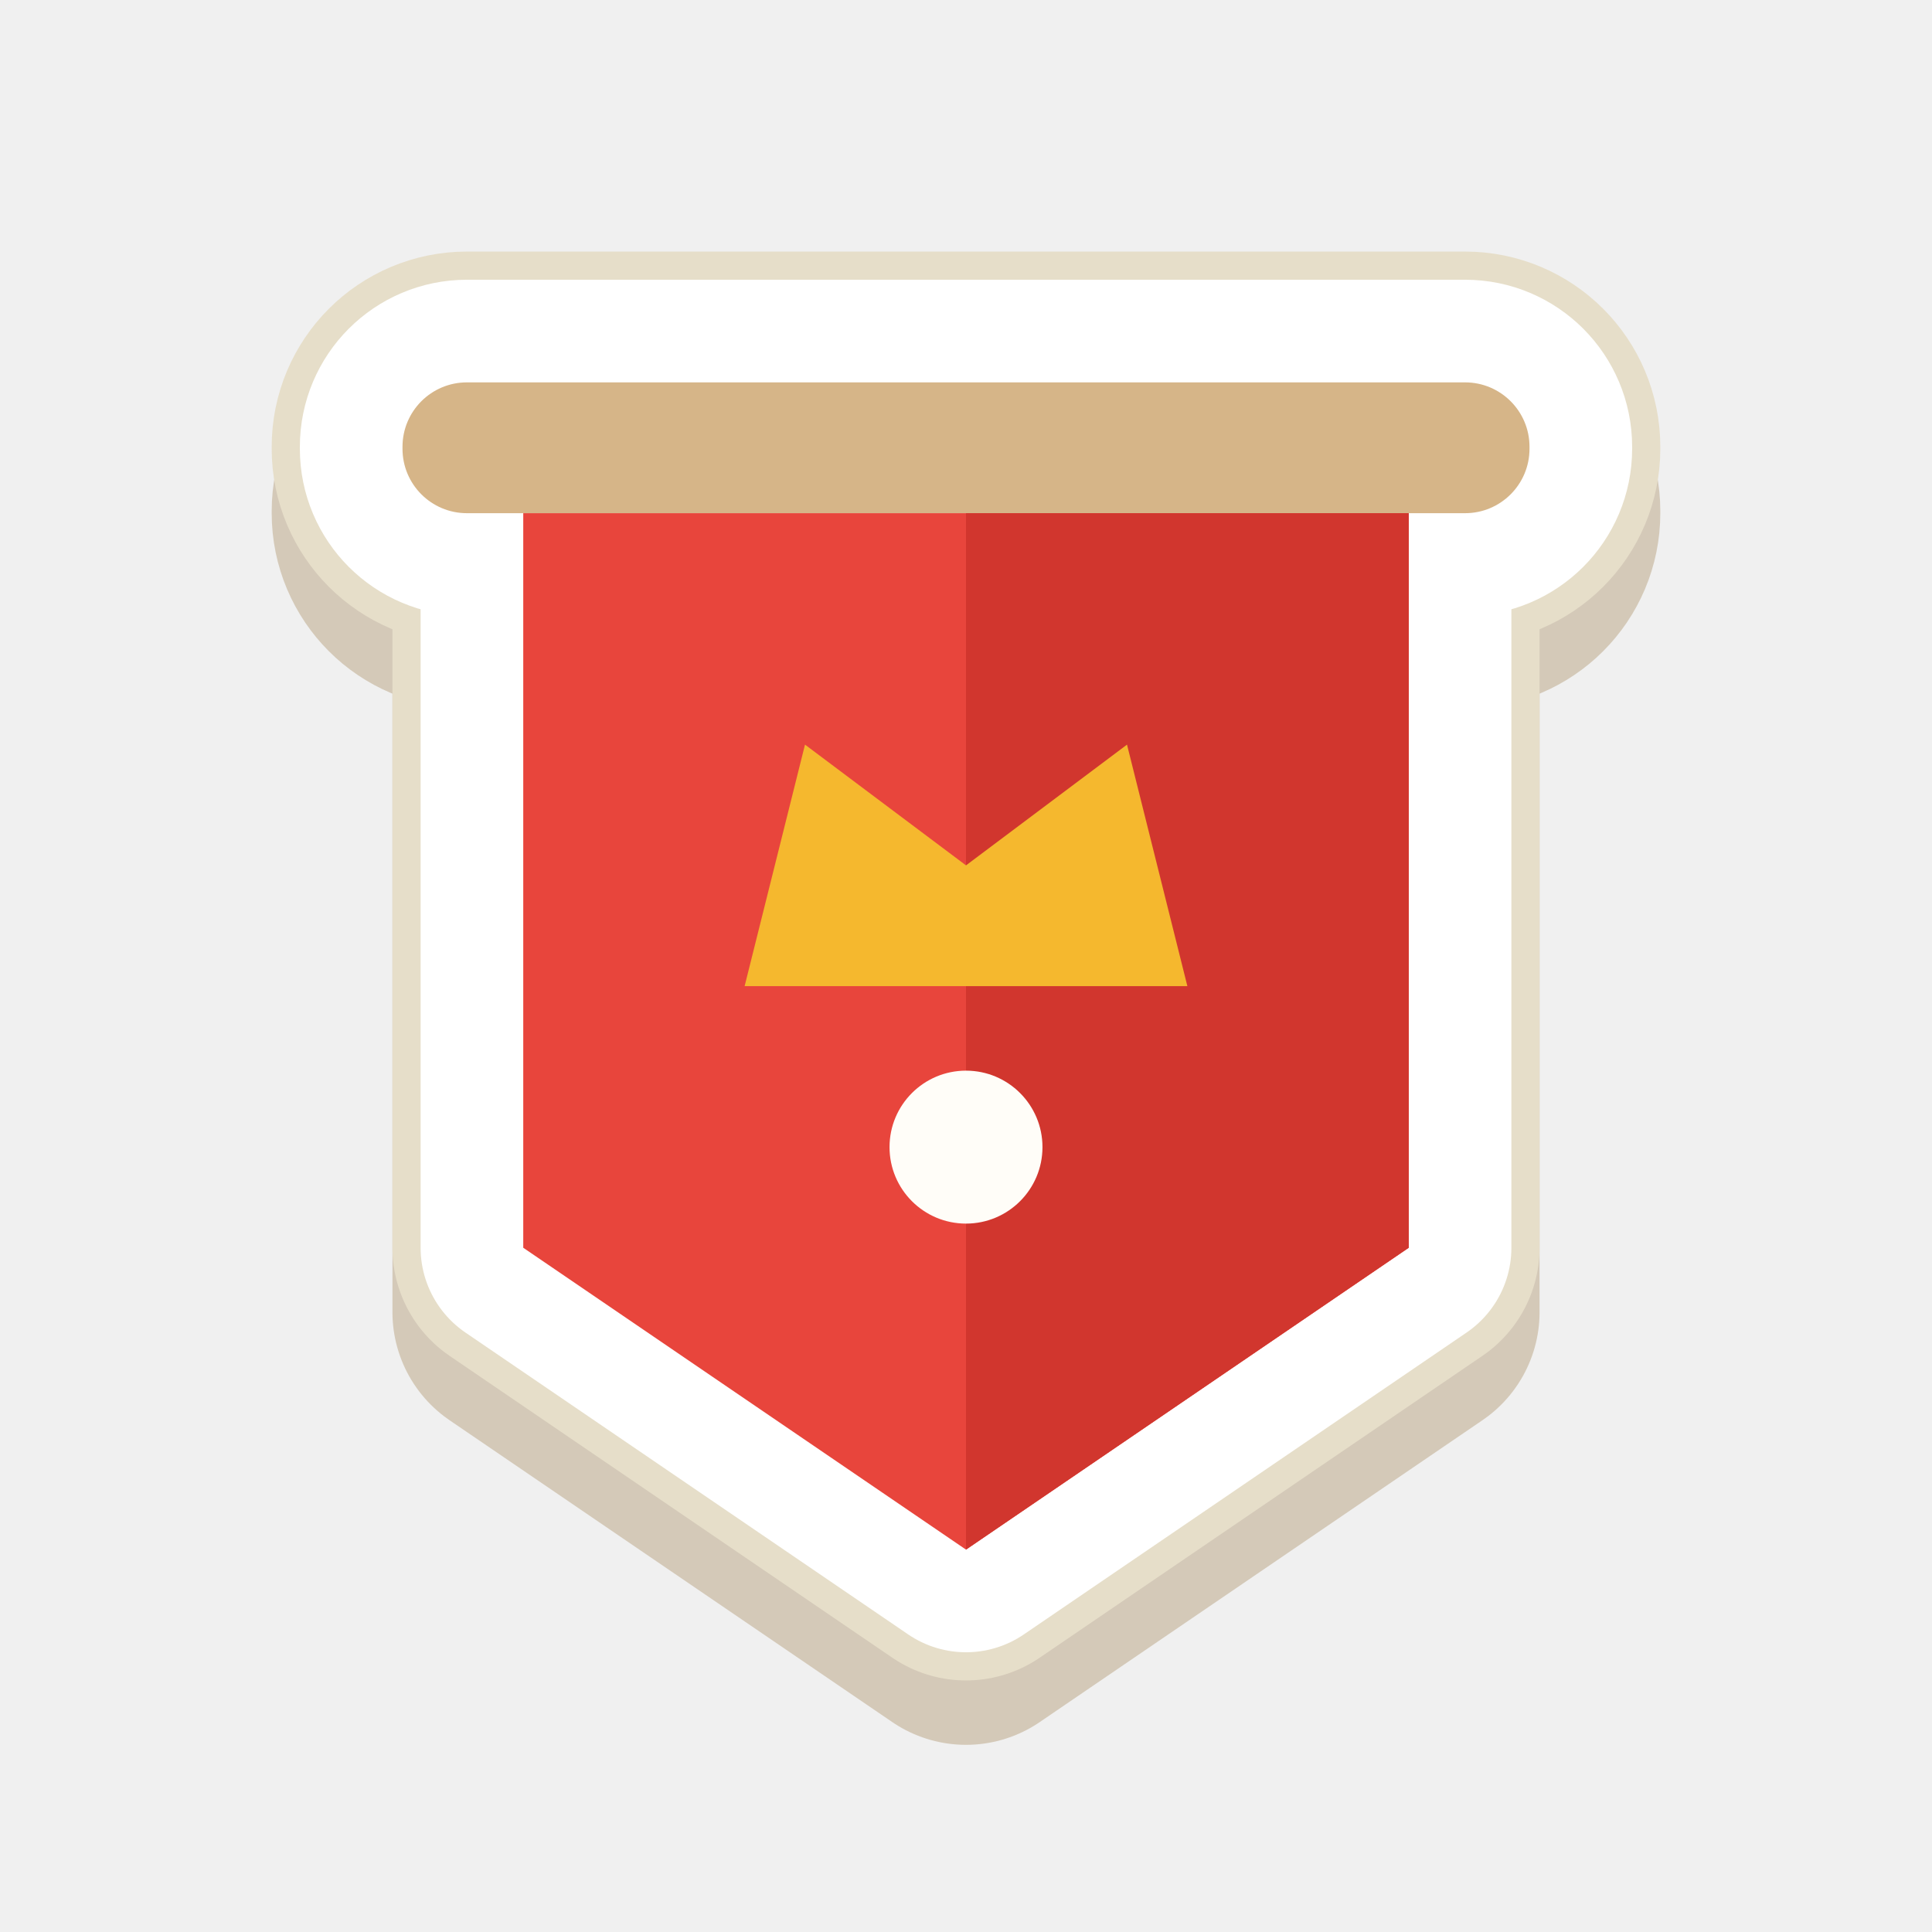
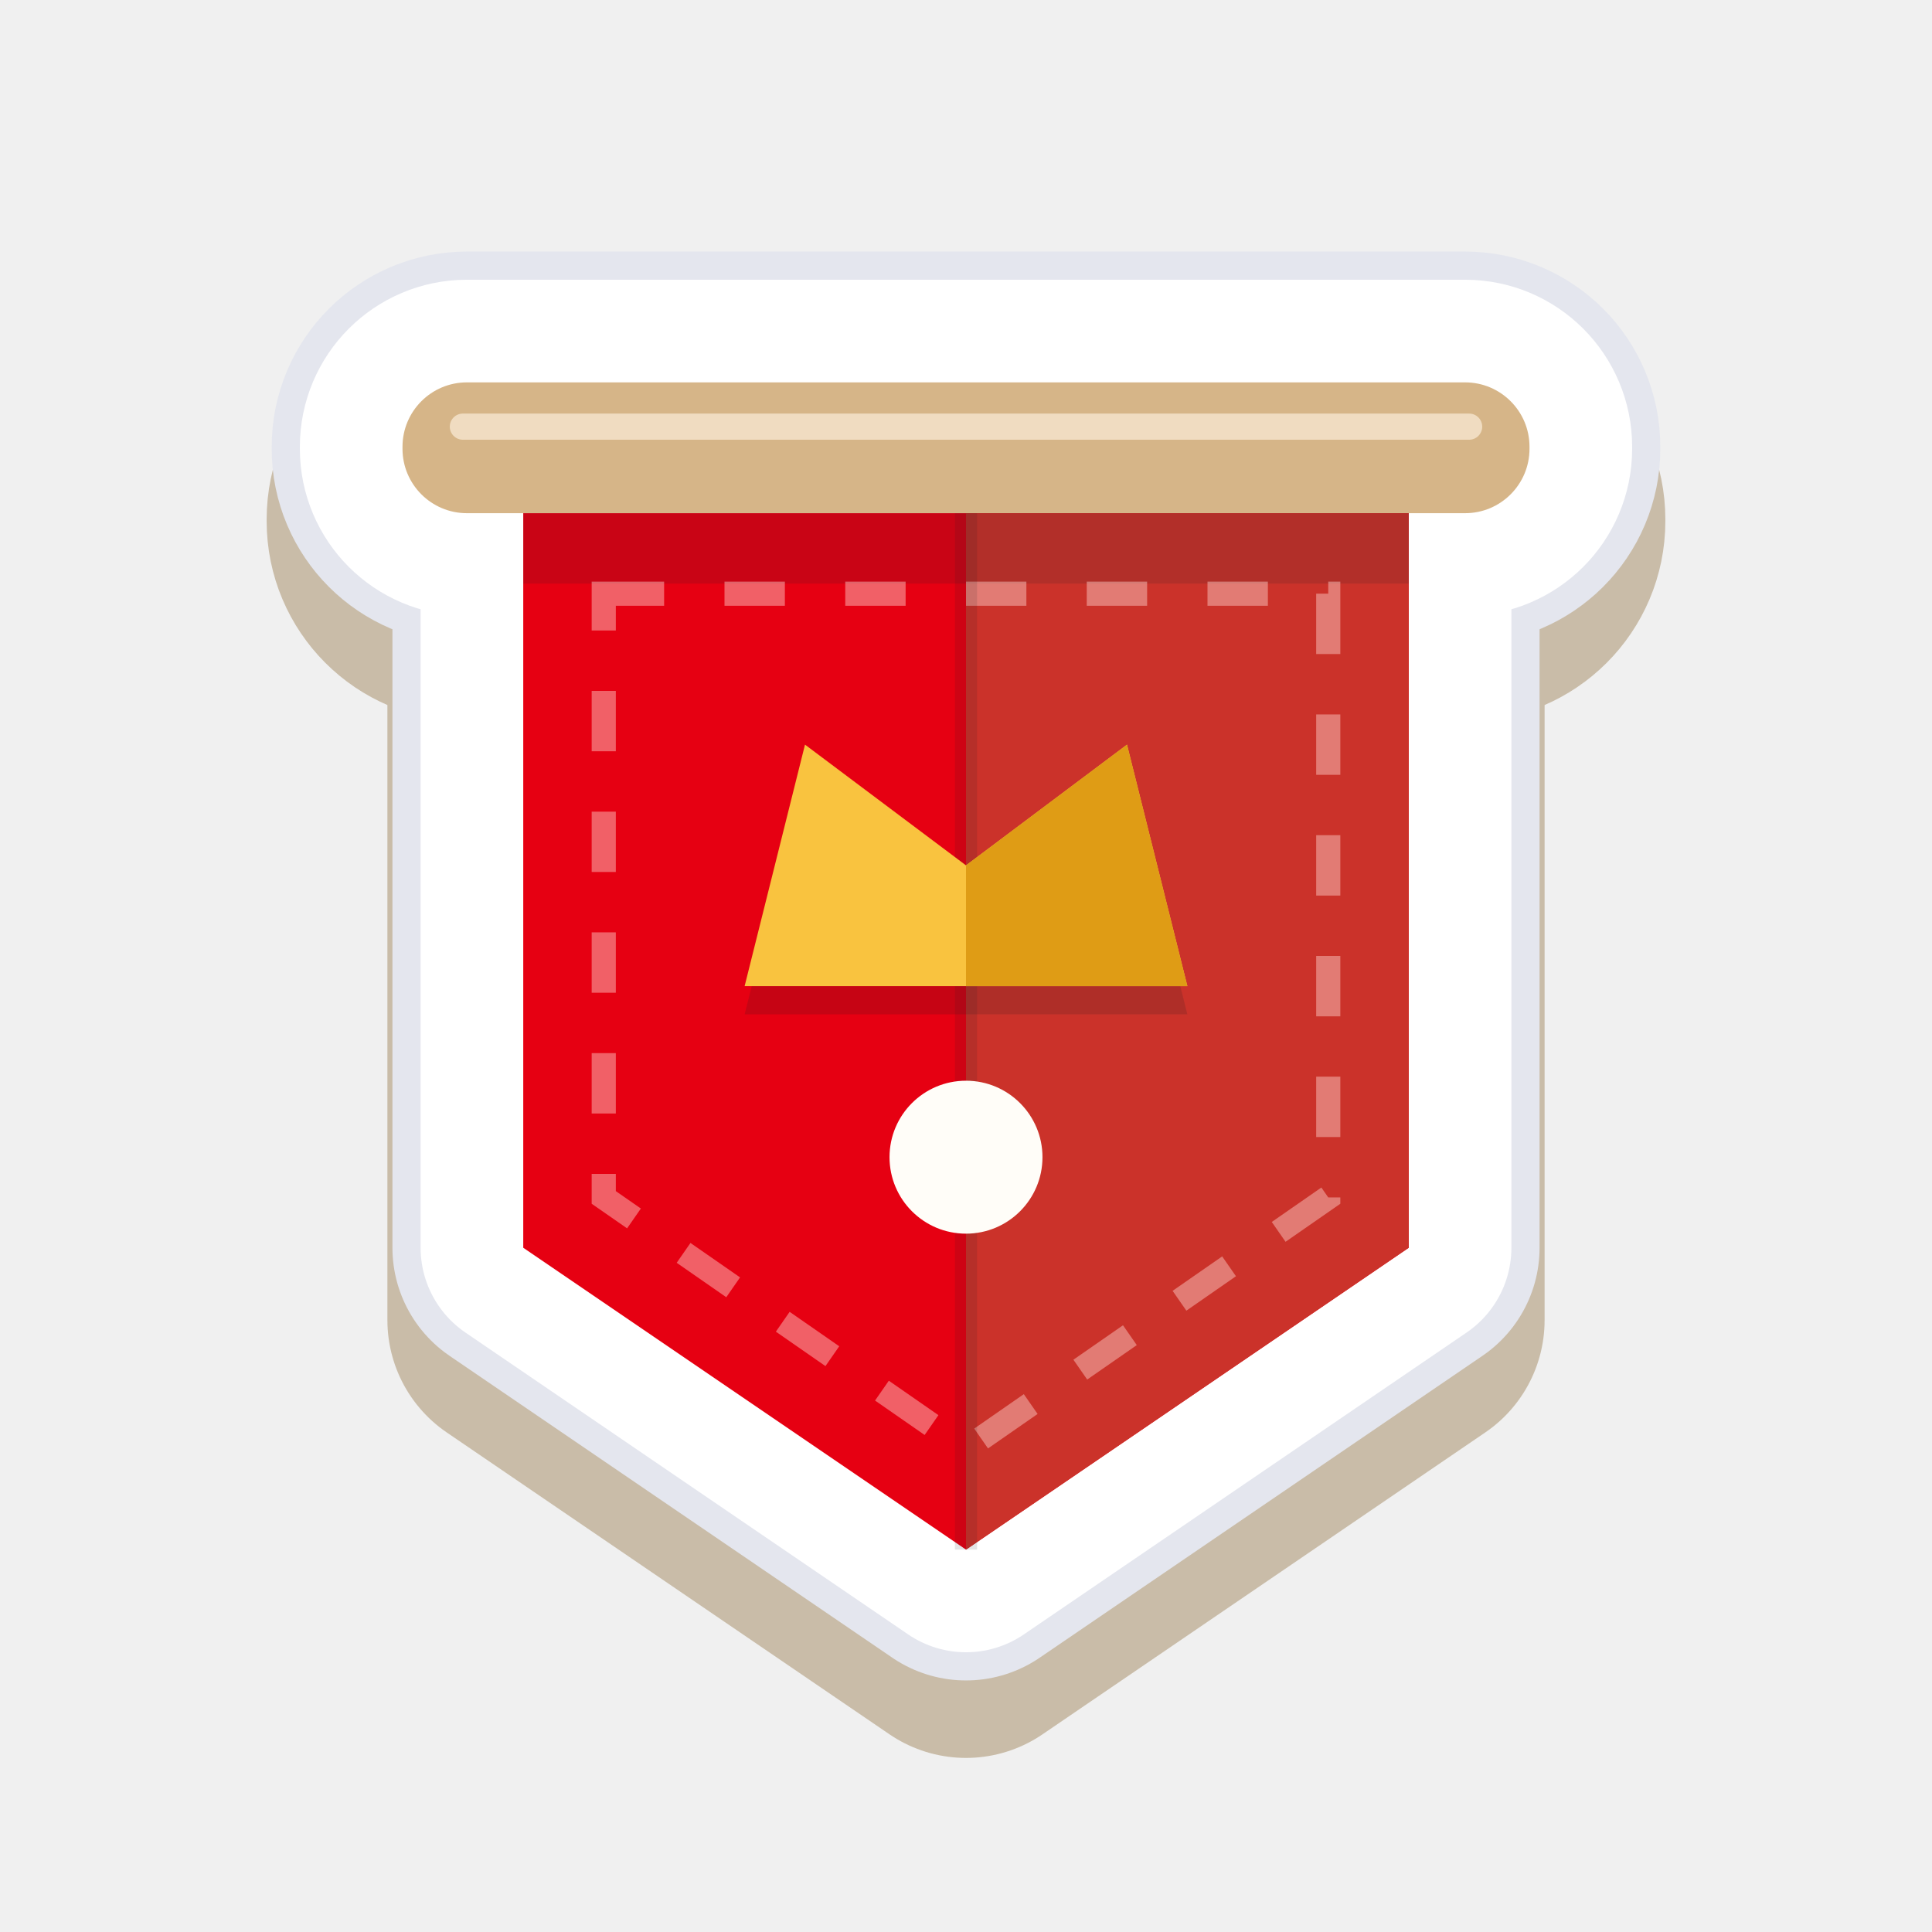
<svg xmlns="http://www.w3.org/2000/svg" viewBox="0 0 96 96" fill="none">
-   <g transform="translate(0 3.2)" stroke="#D4C9B8" stroke-width="13" stroke-linejoin="round" stroke-linecap="round" fill="#D4C9B8">
+   <g transform="translate(0 3.6)" stroke="#C9BCA8" stroke-width="13.5" stroke-linejoin="round" stroke-linecap="round" fill="#C9BCA8">
    <rect x="20" y="19" width="56" height="6.5" rx="3.2" />
    <path d="M26 25.5H70V62L48 77L26 62V25.5Z" />
  </g>
-   <g stroke="#E6DEC9" stroke-width="13" stroke-linejoin="round" stroke-linecap="round" fill="#E6DEC9">
+   <g stroke="#E4E6EE" stroke-width="13" stroke-linejoin="round" stroke-linecap="round" fill="#E4E6EE">
    <rect x="20" y="19" width="56" height="6.5" rx="3.2" />
    <path d="M26 25.5H70V62L48 77L26 62V25.5Z" />
  </g>
  <g stroke="#FFFFFF" stroke-width="10.2" stroke-linejoin="round" stroke-linecap="round" fill="#FFFFFF">
    <rect x="20" y="19" width="56" height="6.5" rx="3.2" />
    <path d="M26 25.5H70V62L48 77L26 62V25.5Z" />
  </g>
  <rect x="20" y="19" width="56" height="6.5" rx="3.2" fill="#D6B588" />
-   <path d="M26 25.5H70V62L48 77L26 62V25.5Z" fill="#E8453C" />
-   <path d="M48 25.5H70V62L48 77V25.5Z" fill="#D1362E" />
-   <path d="M37 49L40 37L48 43L56 37L59 49H37Z" fill="#F5B82E" />
-   <circle cx="48" cy="57" r="3.8" fill="#FFFDF8" />
+   <path d="M23 21.2H73" stroke="#F8EAD4" stroke-width="1.3" stroke-linecap="round" opacity="0.75" />
+   <path d="M26 25.5H70V62L48 77L26 62V25.5Z" fill="#E60012" />
+   <path d="M48 25.5H70V62L48 77V25.5Z" fill="#CB322A" />
+   <path d="M26 25.5H70V29H26V25.5Z" fill="#1B1D24" fill-opacity="0.14" />
+   <path d="M30 29.5H66V59.5L48 72L30 59.5V29.5Z" stroke="#FFD6CF" stroke-opacity="0.45" stroke-width="1.2" stroke-dasharray="3 3" />
+   <path d="M48 25.5V77" stroke="#1B1D24" stroke-opacity="0.12" stroke-width="1.1" />
+   <path d="M37 50.4L40 38.4L48 44.4L56 38.4L59 50.4H37Z" fill="#1B1D24" fill-opacity="0.16" />
+   <path d="M37 49L40 37L48 43L56 37L59 49H37Z" fill="#F9C33F" />
+   <path d="M48 43L56 37L59 49H48V43Z" fill="#DF9C15" />
+   <circle cx="48" cy="57.5" r="3.8" fill="#FFFDF8" />
</svg>
